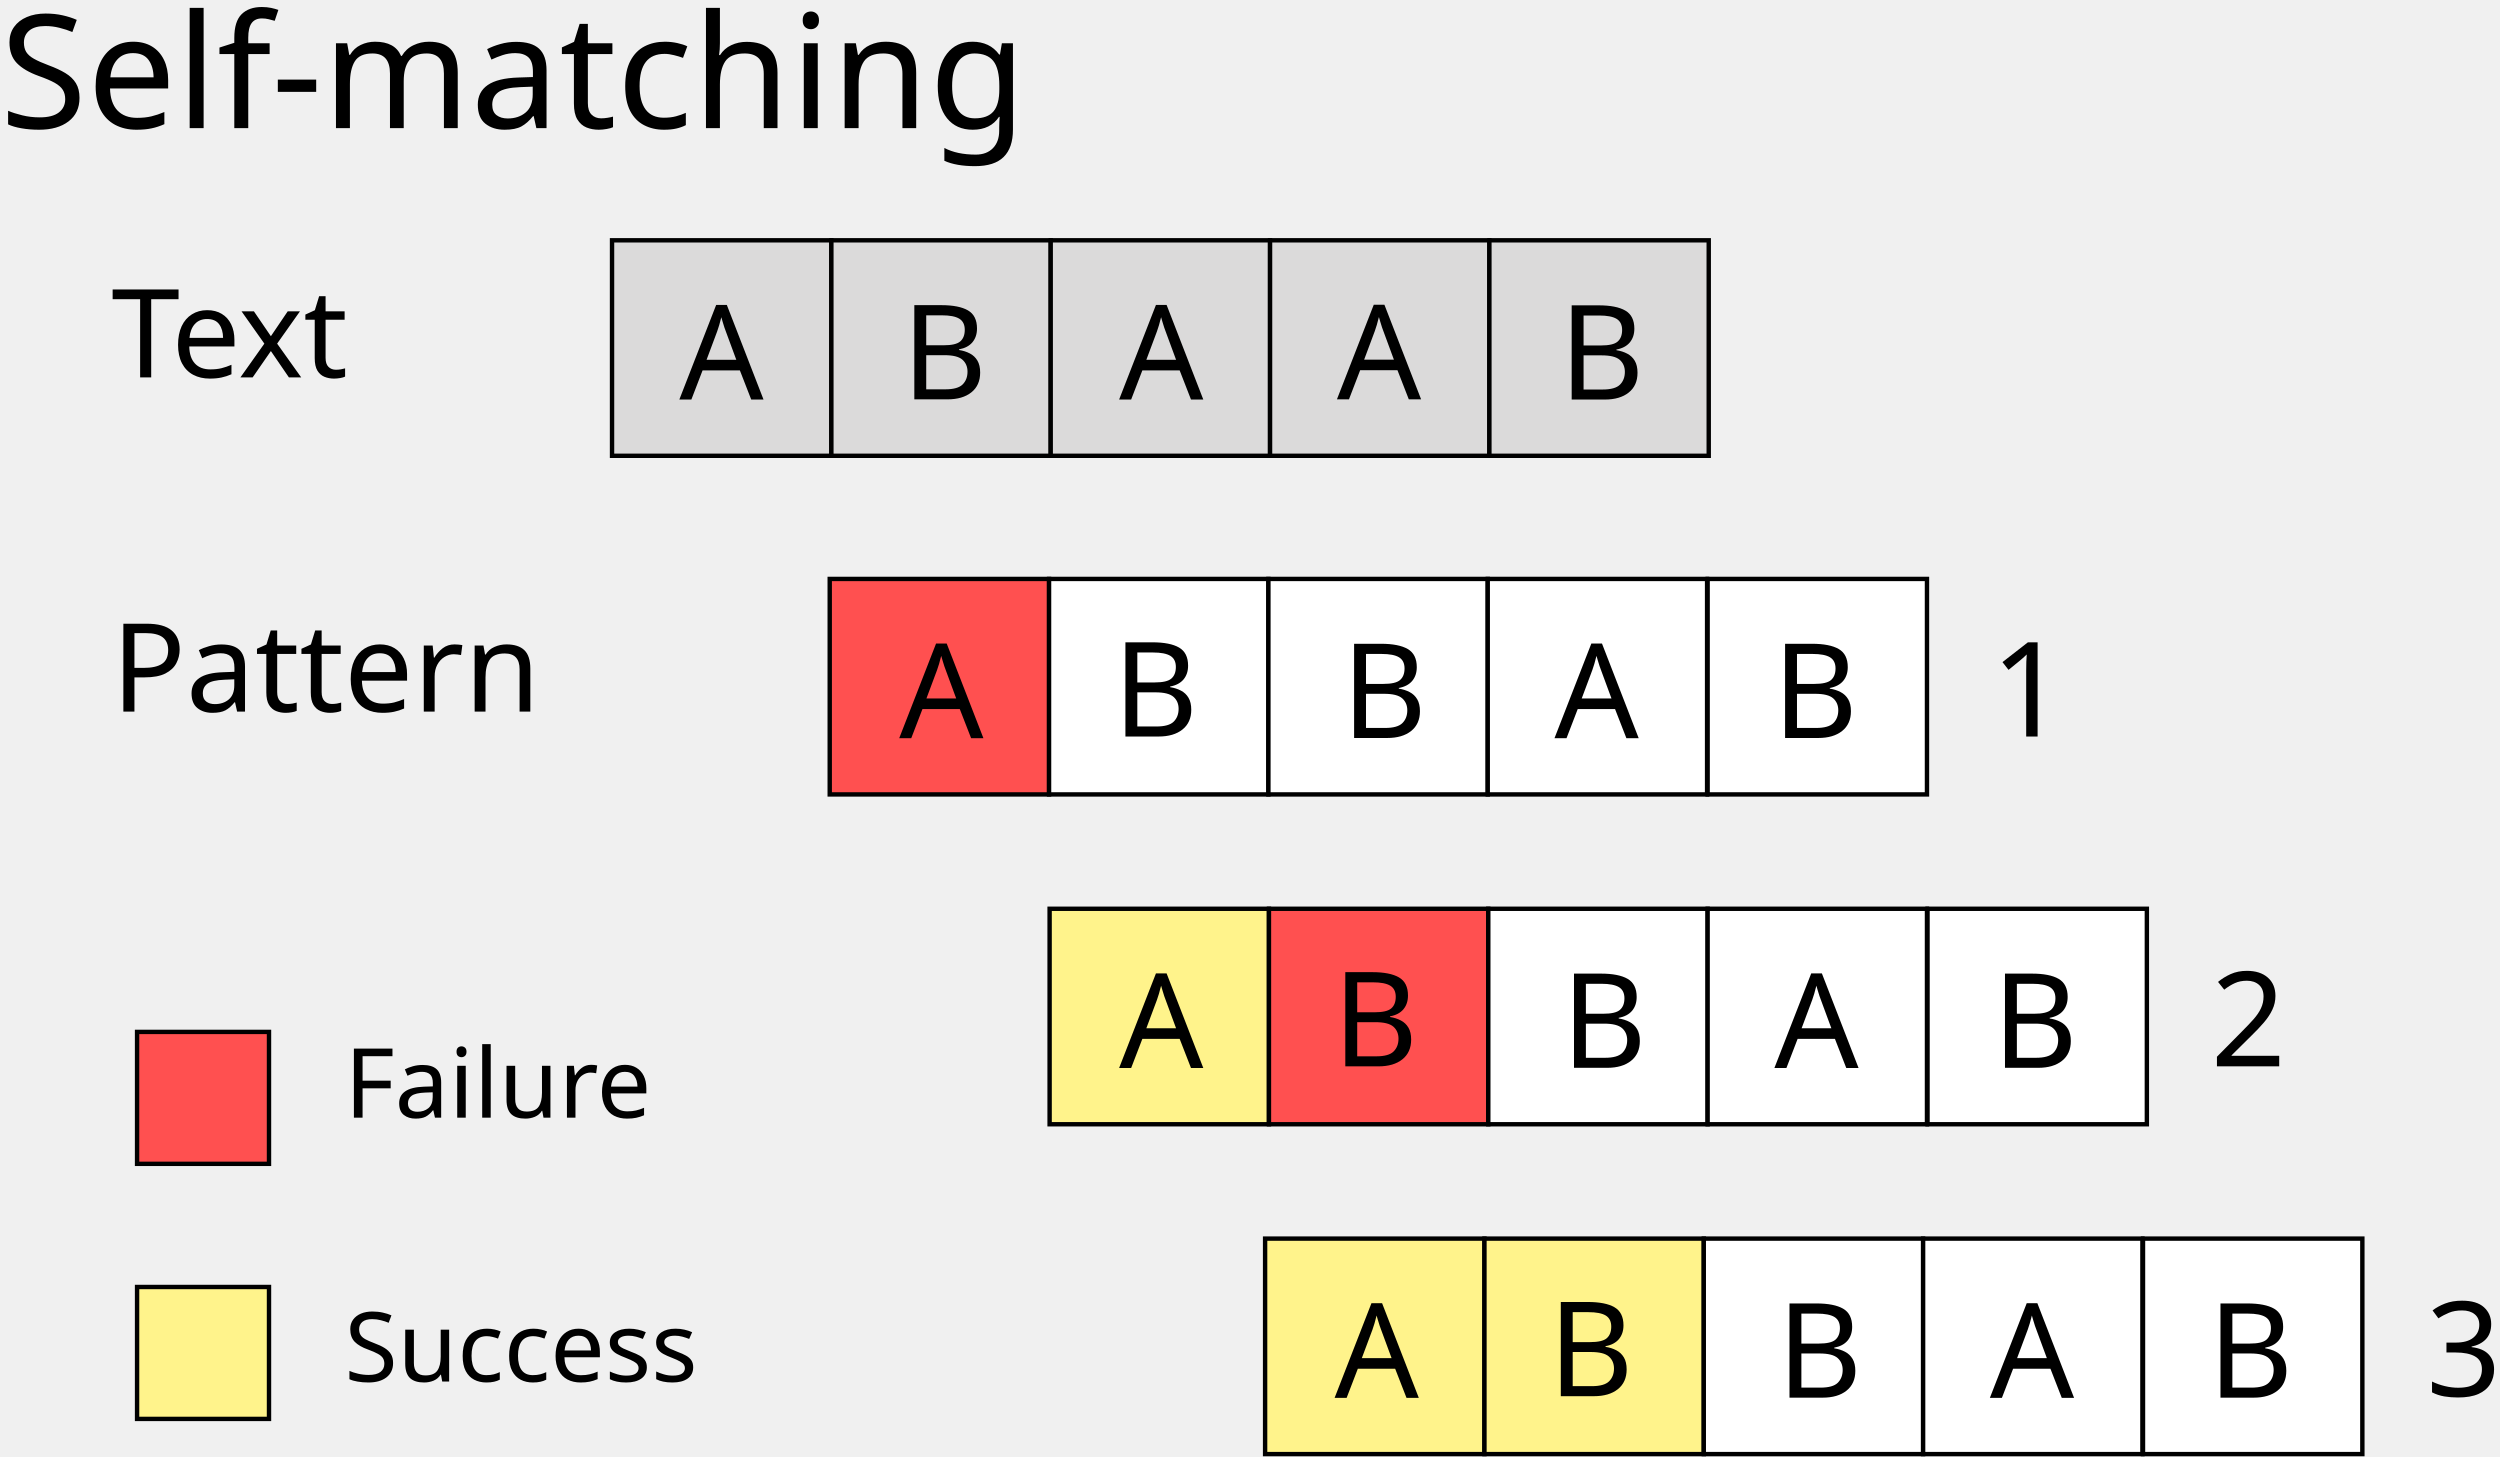
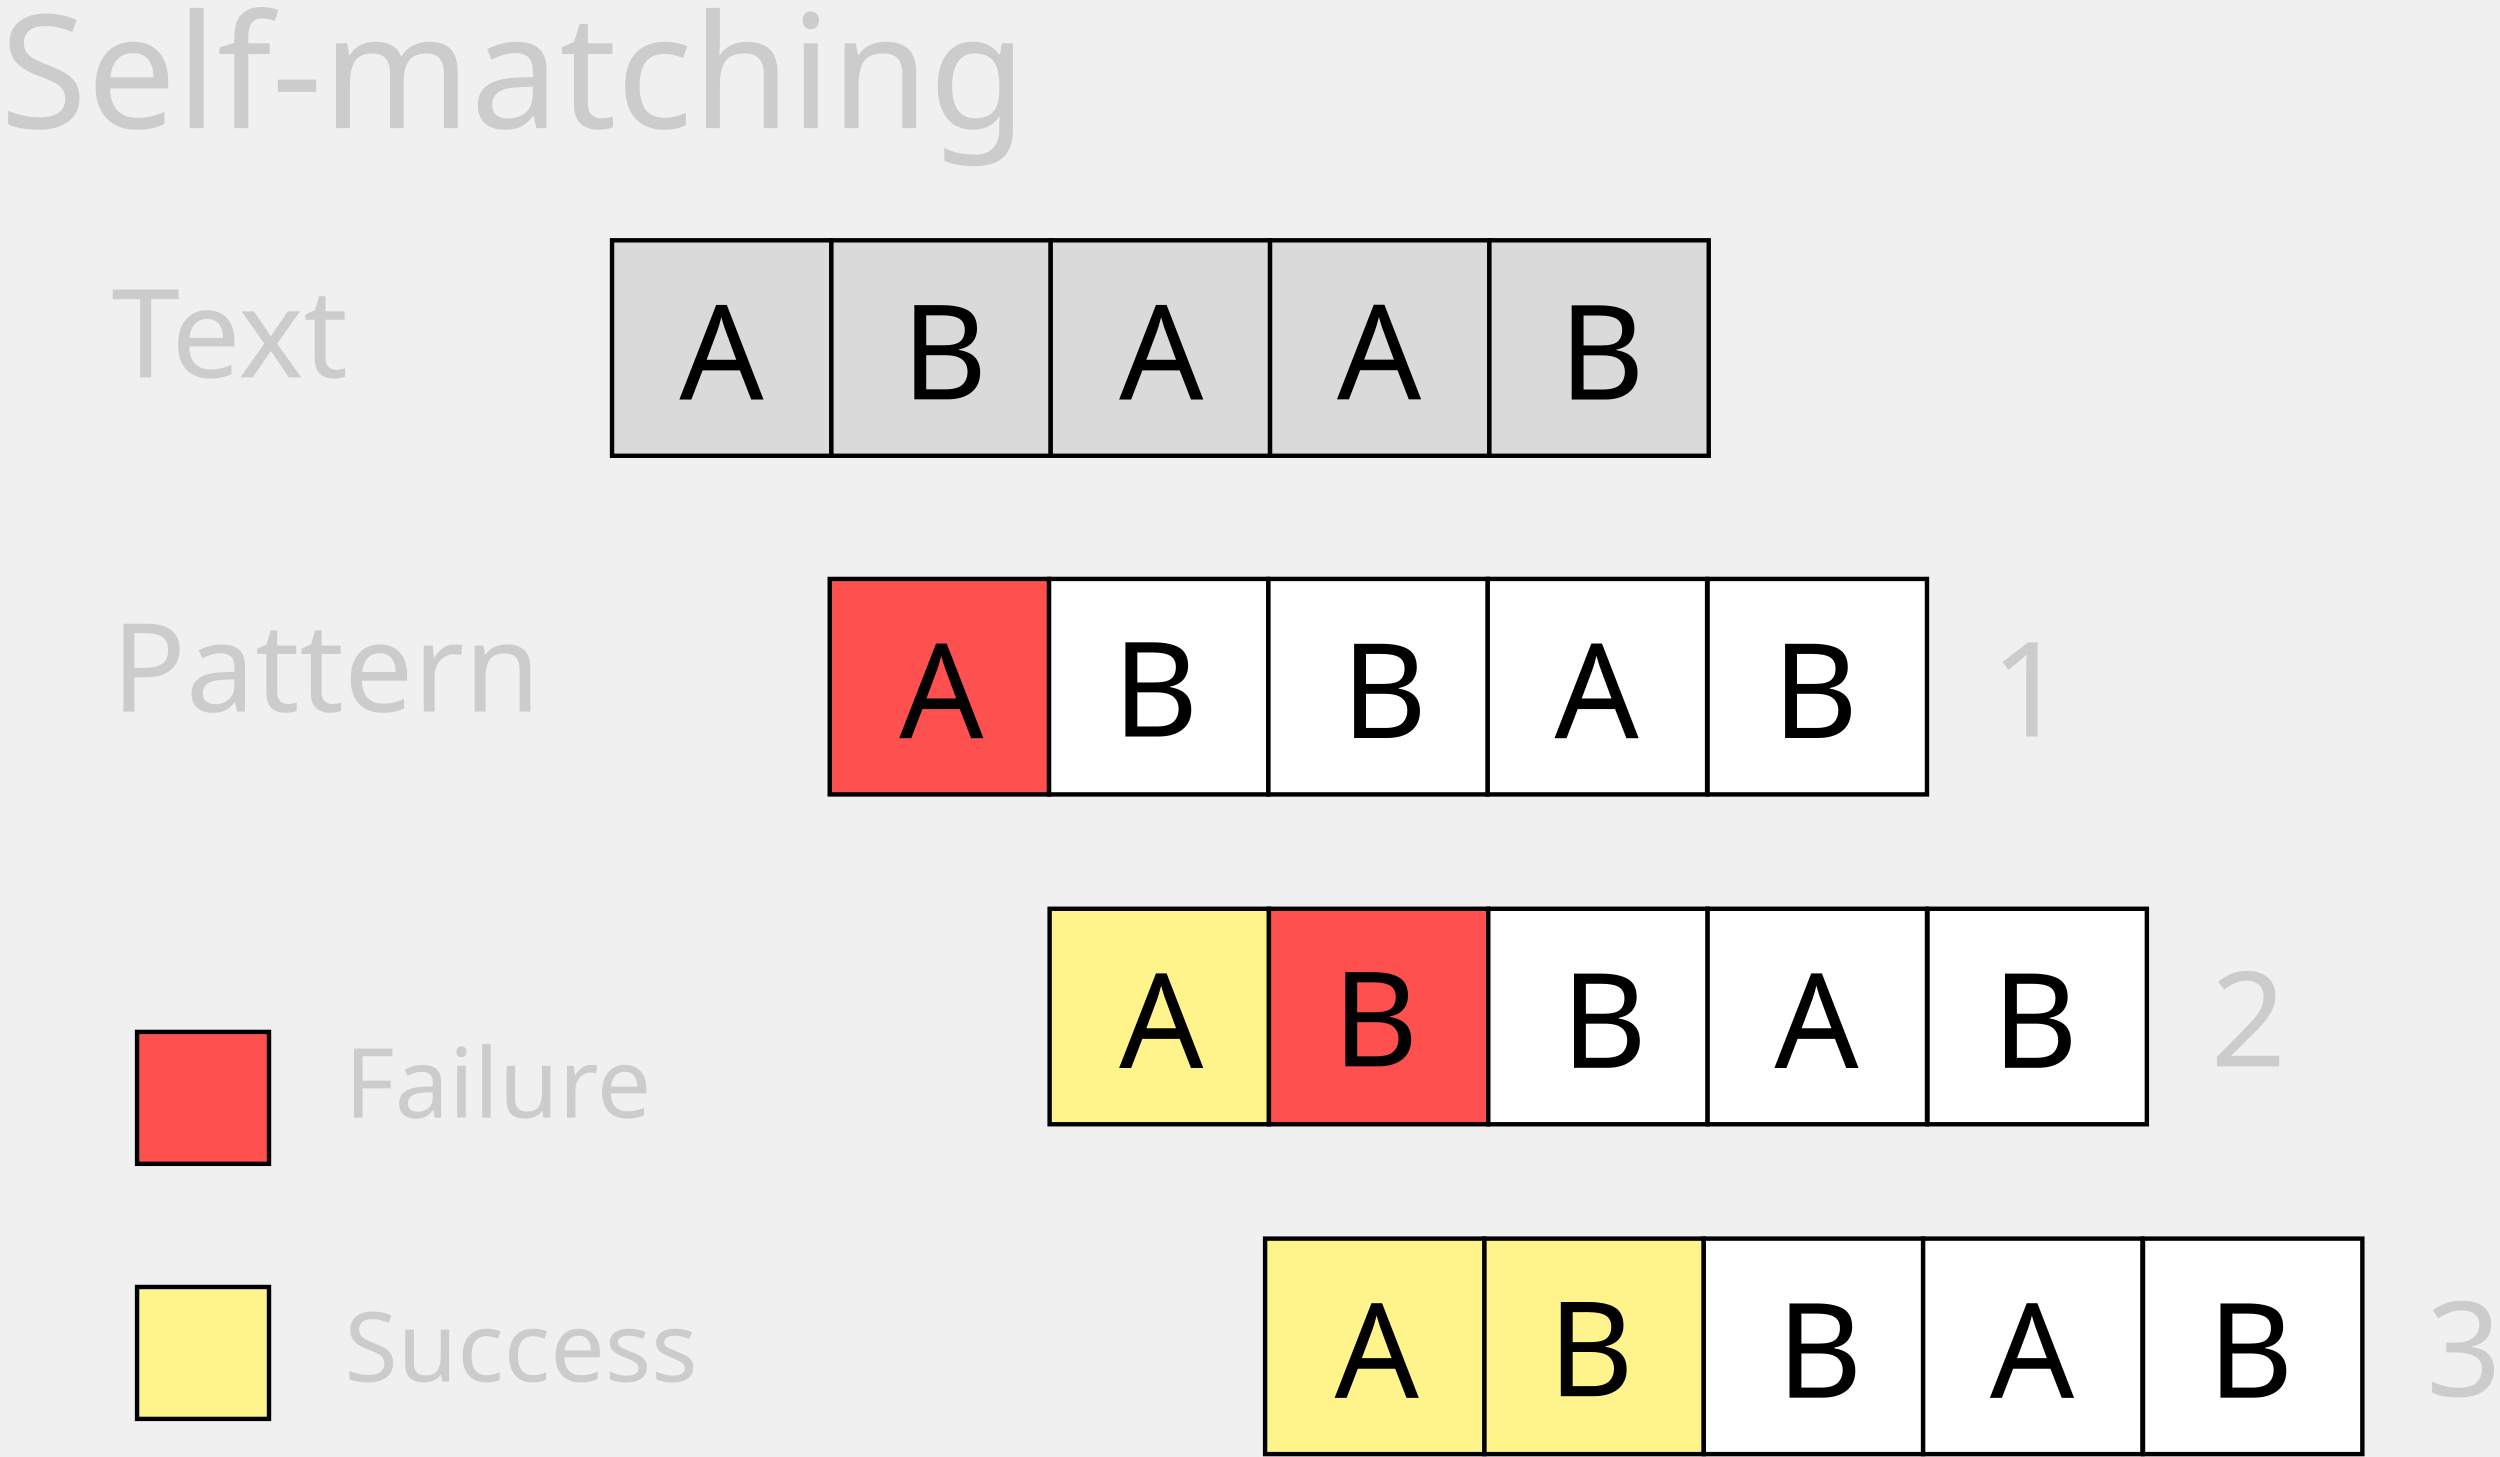
<svg xmlns="http://www.w3.org/2000/svg" version="1.1" id="图层_1" x="0px" y="0px" viewBox="0 0 568.466 331.142" style="enable-background:new 0 0 568.466 331.142;" xml:space="preserve">
  <style type="text/css">
	.st0{fill:#DBDADA;stroke:#000000;stroke-miterlimit:10;}
	.st1{font-family:'ArialMT';}
	.st2{font-size:30px;}
- 	.st3{font-family:'DengXian-Bold';}
- 	.st4{font-size:28px;}
- 	.st5{fill:#FFF38B;stroke:#000000;stroke-miterlimit:10;}
- 	.st6{fill:#FF5050;stroke:#000000;stroke-miterlimit:10;}
- 	.st7{font-size:22px;}
- 	.st8{font-size:36px;}
- 	.st9{fill:#FFFFFF;stroke:#000000;stroke-miterlimit:10;}
- 	.st10{font-family:'Arial-BoldItalicMT';}
+ 	.st3{fill:#CCCCCC;}
+ 	.st4{font-family:'DengXian-Bold';}
+ 	.st5{font-size:28px;}
+ 	.st6{fill:#FFF38B;stroke:#000000;stroke-miterlimit:10;}
+ 	.st7{fill:#FF5050;stroke:#000000;stroke-miterlimit:10;}
+ 	.st8{font-size:22px;}
+ 	.st9{font-size:36px;}
+ 	.st10{fill:#FFFFFF;stroke:#000000;stroke-miterlimit:10;}
+ 	.st11{font-family:'Arial-BoldItalicMT';}
</style>
  <rect x="139.167" y="54.642" class="st0" width="49.875" height="49" />
  <rect x="189.042" y="54.642" class="st0" width="49.875" height="49" />
  <rect x="238.917" y="54.642" class="st0" width="49.875" height="49" />
  <rect x="288.792" y="54.642" class="st0" width="49.875" height="49" />
  <rect x="338.667" y="54.642" class="st0" width="49.875" height="49" />
  <text transform="matrix(1 0 0 1 154.4731 90.8511)" class="st1 st2">A</text>
  <text transform="matrix(1 0 0 1 254.4731 90.8511)" class="st1 st2">A</text>
  <text transform="matrix(1 0 0 1 205 90.8081)" class="st1 st2">B</text>
  <text transform="matrix(1 0 0 1 354.4731 90.8511)" class="st1 st2">B</text>
  <text transform="matrix(1 0 0 1 304 90.8081)" class="st1 st2">A</text>
-   <text transform="matrix(1 0 0 1 25.333 85.8081)" class="st3 st4">Text</text>
-   <text transform="matrix(1 0 0 1 25.333 161.8081)" class="st3 st4">Pattern</text>
-   <rect x="31.167" y="292.642" class="st5" width="30" height="30" />
-   <rect x="31.167" y="234.642" class="st6" width="30" height="30" />
-   <text transform="matrix(1 0 0 1 78.333 254.1416)" class="st3 st7">Failure</text>
-   <text transform="matrix(1 0 0 1 78.333 314.1416)" class="st3 st7">Success</text>
-   <text transform="matrix(1 0 0 1 0 29.1416)" class="st3 st8">Self-matching</text>
-   <rect x="188.667" y="131.642" class="st6" width="49.875" height="49" />
-   <rect x="238.542" y="131.642" class="st9" width="49.875" height="49" />
-   <rect x="288.417" y="131.642" class="st9" width="49.875" height="49" />
-   <rect x="338.292" y="131.642" class="st9" width="49.875" height="49" />
+   <text transform="matrix(1 0 0 1 25.333 85.8081)" class="st3 st4 st5">Text</text>
+   <text transform="matrix(1 0 0 1 25.333 161.8081)" class="st3 st4 st5">Pattern</text>
+   <rect x="31.167" y="292.642" class="st6" width="30" height="30" />
+   <rect x="31.167" y="234.642" class="st7" width="30" height="30" />
+   <text transform="matrix(1 0 0 1 78.333 254.1416)" class="st3 st4 st8">Failure</text>
+   <text transform="matrix(1 0 0 1 78.333 314.1416)" class="st3 st4 st8">Success</text>
+   <text transform="matrix(1 0 0 1 0 29.1416)" class="st3 st4 st9">Self-matching</text>
+   <rect x="188.667" y="131.642" class="st7" width="49.875" height="49" />
+   <rect x="238.542" y="131.642" class="st10" width="49.875" height="49" />
+   <rect x="288.417" y="131.642" class="st10" width="49.875" height="49" />
+   <rect x="338.292" y="131.642" class="st10" width="49.875" height="49" />
  <text transform="matrix(1 0 0 1 204.4731 167.8511)" class="st1 st2">A</text>
  <text transform="matrix(1 0 0 1 253 167.4751)" class="st1 st2">B</text>
-   <rect x="388.292" y="131.642" class="st9" width="49.875" height="49" />
+   <rect x="388.292" y="131.642" class="st10" width="49.875" height="49" />
  <text transform="matrix(1 0 0 1 305 167.8081)" class="st1 st2">B</text>
  <text transform="matrix(1 0 0 1 353.4731 167.8511)" class="st1 st2">A</text>
  <text transform="matrix(1 0 0 1 403 167.8081)" class="st1 st2">B</text>
-   <text transform="matrix(1 0 0 1 452.6665 167.4751)" class="st10 st2">1</text>
-   <rect x="238.667" y="206.642" class="st5" width="49.875" height="49" />
-   <rect x="288.542" y="206.642" class="st6" width="49.875" height="49" />
-   <rect x="338.417" y="206.642" class="st9" width="49.875" height="49" />
-   <rect x="388.292" y="206.642" class="st9" width="49.875" height="49" />
+   <text transform="matrix(1 0 0 1 452.6665 167.4751)" class="st3 st11 st2">1</text>
+   <rect x="238.667" y="206.642" class="st6" width="49.875" height="49" />
+   <rect x="288.542" y="206.642" class="st7" width="49.875" height="49" />
+   <rect x="338.417" y="206.642" class="st10" width="49.875" height="49" />
+   <rect x="388.292" y="206.642" class="st10" width="49.875" height="49" />
  <text transform="matrix(1 0 0 1 254.4731 242.8511)" class="st1 st2">A</text>
  <text transform="matrix(1 0 0 1 303 242.4751)" class="st1 st2">B</text>
-   <rect x="438.292" y="206.642" class="st9" width="49.875" height="49" />
+   <rect x="438.292" y="206.642" class="st10" width="49.875" height="49" />
  <text transform="matrix(1 0 0 1 355 242.8081)" class="st1 st2">B</text>
  <text transform="matrix(1 0 0 1 403.4731 242.8511)" class="st1 st2">A</text>
  <text transform="matrix(1 0 0 1 453 242.8081)" class="st1 st2">B</text>
-   <text transform="matrix(1 0 0 1 502.6665 242.4751)" class="st10 st2">2</text>
-   <rect x="287.667" y="281.642" class="st5" width="49.875" height="49" />
-   <rect x="337.542" y="281.642" class="st5" width="49.875" height="49" />
-   <rect x="387.417" y="281.642" class="st9" width="49.875" height="49" />
-   <rect x="437.292" y="281.642" class="st9" width="49.875" height="49" />
+   <text transform="matrix(1 0 0 1 502.6665 242.4751)" class="st3 st11 st2">2</text>
+   <rect x="287.667" y="281.642" class="st6" width="49.875" height="49" />
+   <rect x="337.542" y="281.642" class="st6" width="49.875" height="49" />
+   <rect x="387.417" y="281.642" class="st10" width="49.875" height="49" />
+   <rect x="437.292" y="281.642" class="st10" width="49.875" height="49" />
  <text transform="matrix(1 0 0 1 303.4731 317.8511)" class="st1 st2">A</text>
  <text transform="matrix(1 0 0 1 352 317.4751)" class="st1 st2">B</text>
-   <rect x="487.292" y="281.642" class="st9" width="49.875" height="49" />
+   <rect x="487.292" y="281.642" class="st10" width="49.875" height="49" />
  <text transform="matrix(1 0 0 1 404 317.8081)" class="st1 st2">B</text>
  <text transform="matrix(1 0 0 1 452.4731 317.8511)" class="st1 st2">A</text>
  <text transform="matrix(1 0 0 1 502 317.8081)" class="st1 st2">B</text>
-   <text transform="matrix(1 0 0 1 551.6665 317.4751)" class="st10 st2">3</text>
+   <text transform="matrix(1 0 0 1 551.6665 317.4751)" class="st3 st11 st2">3</text>
</svg>
